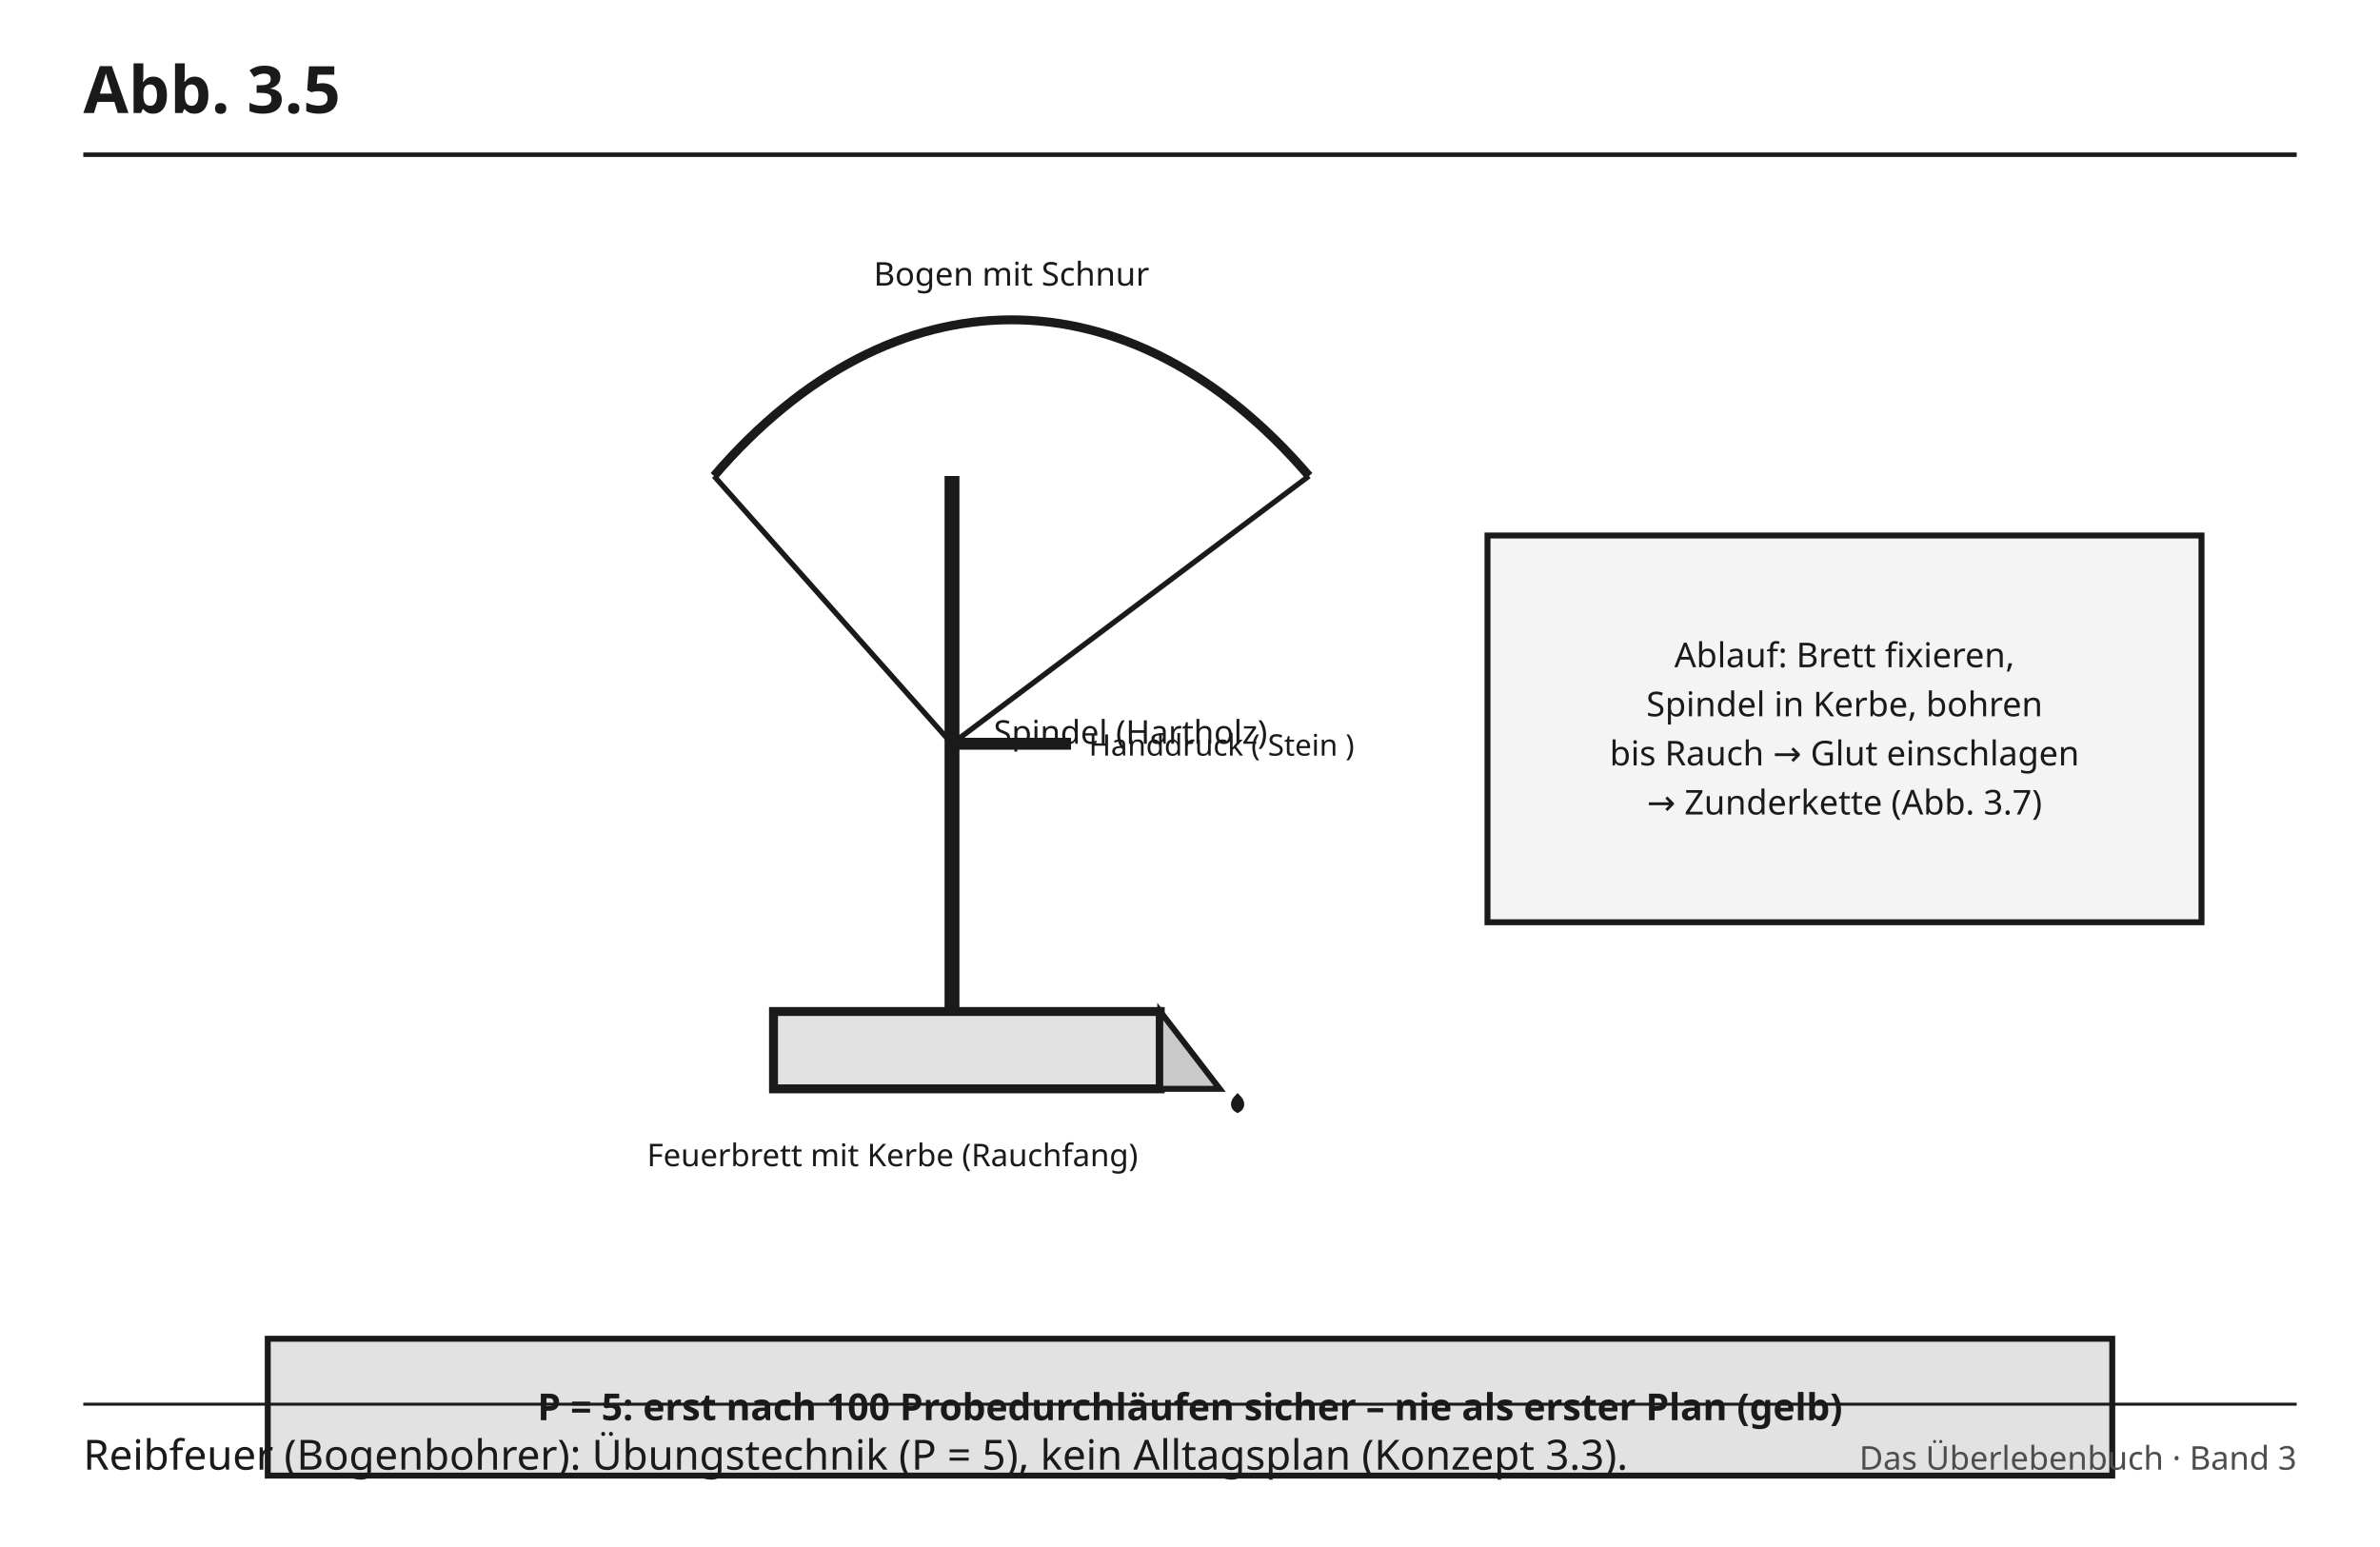
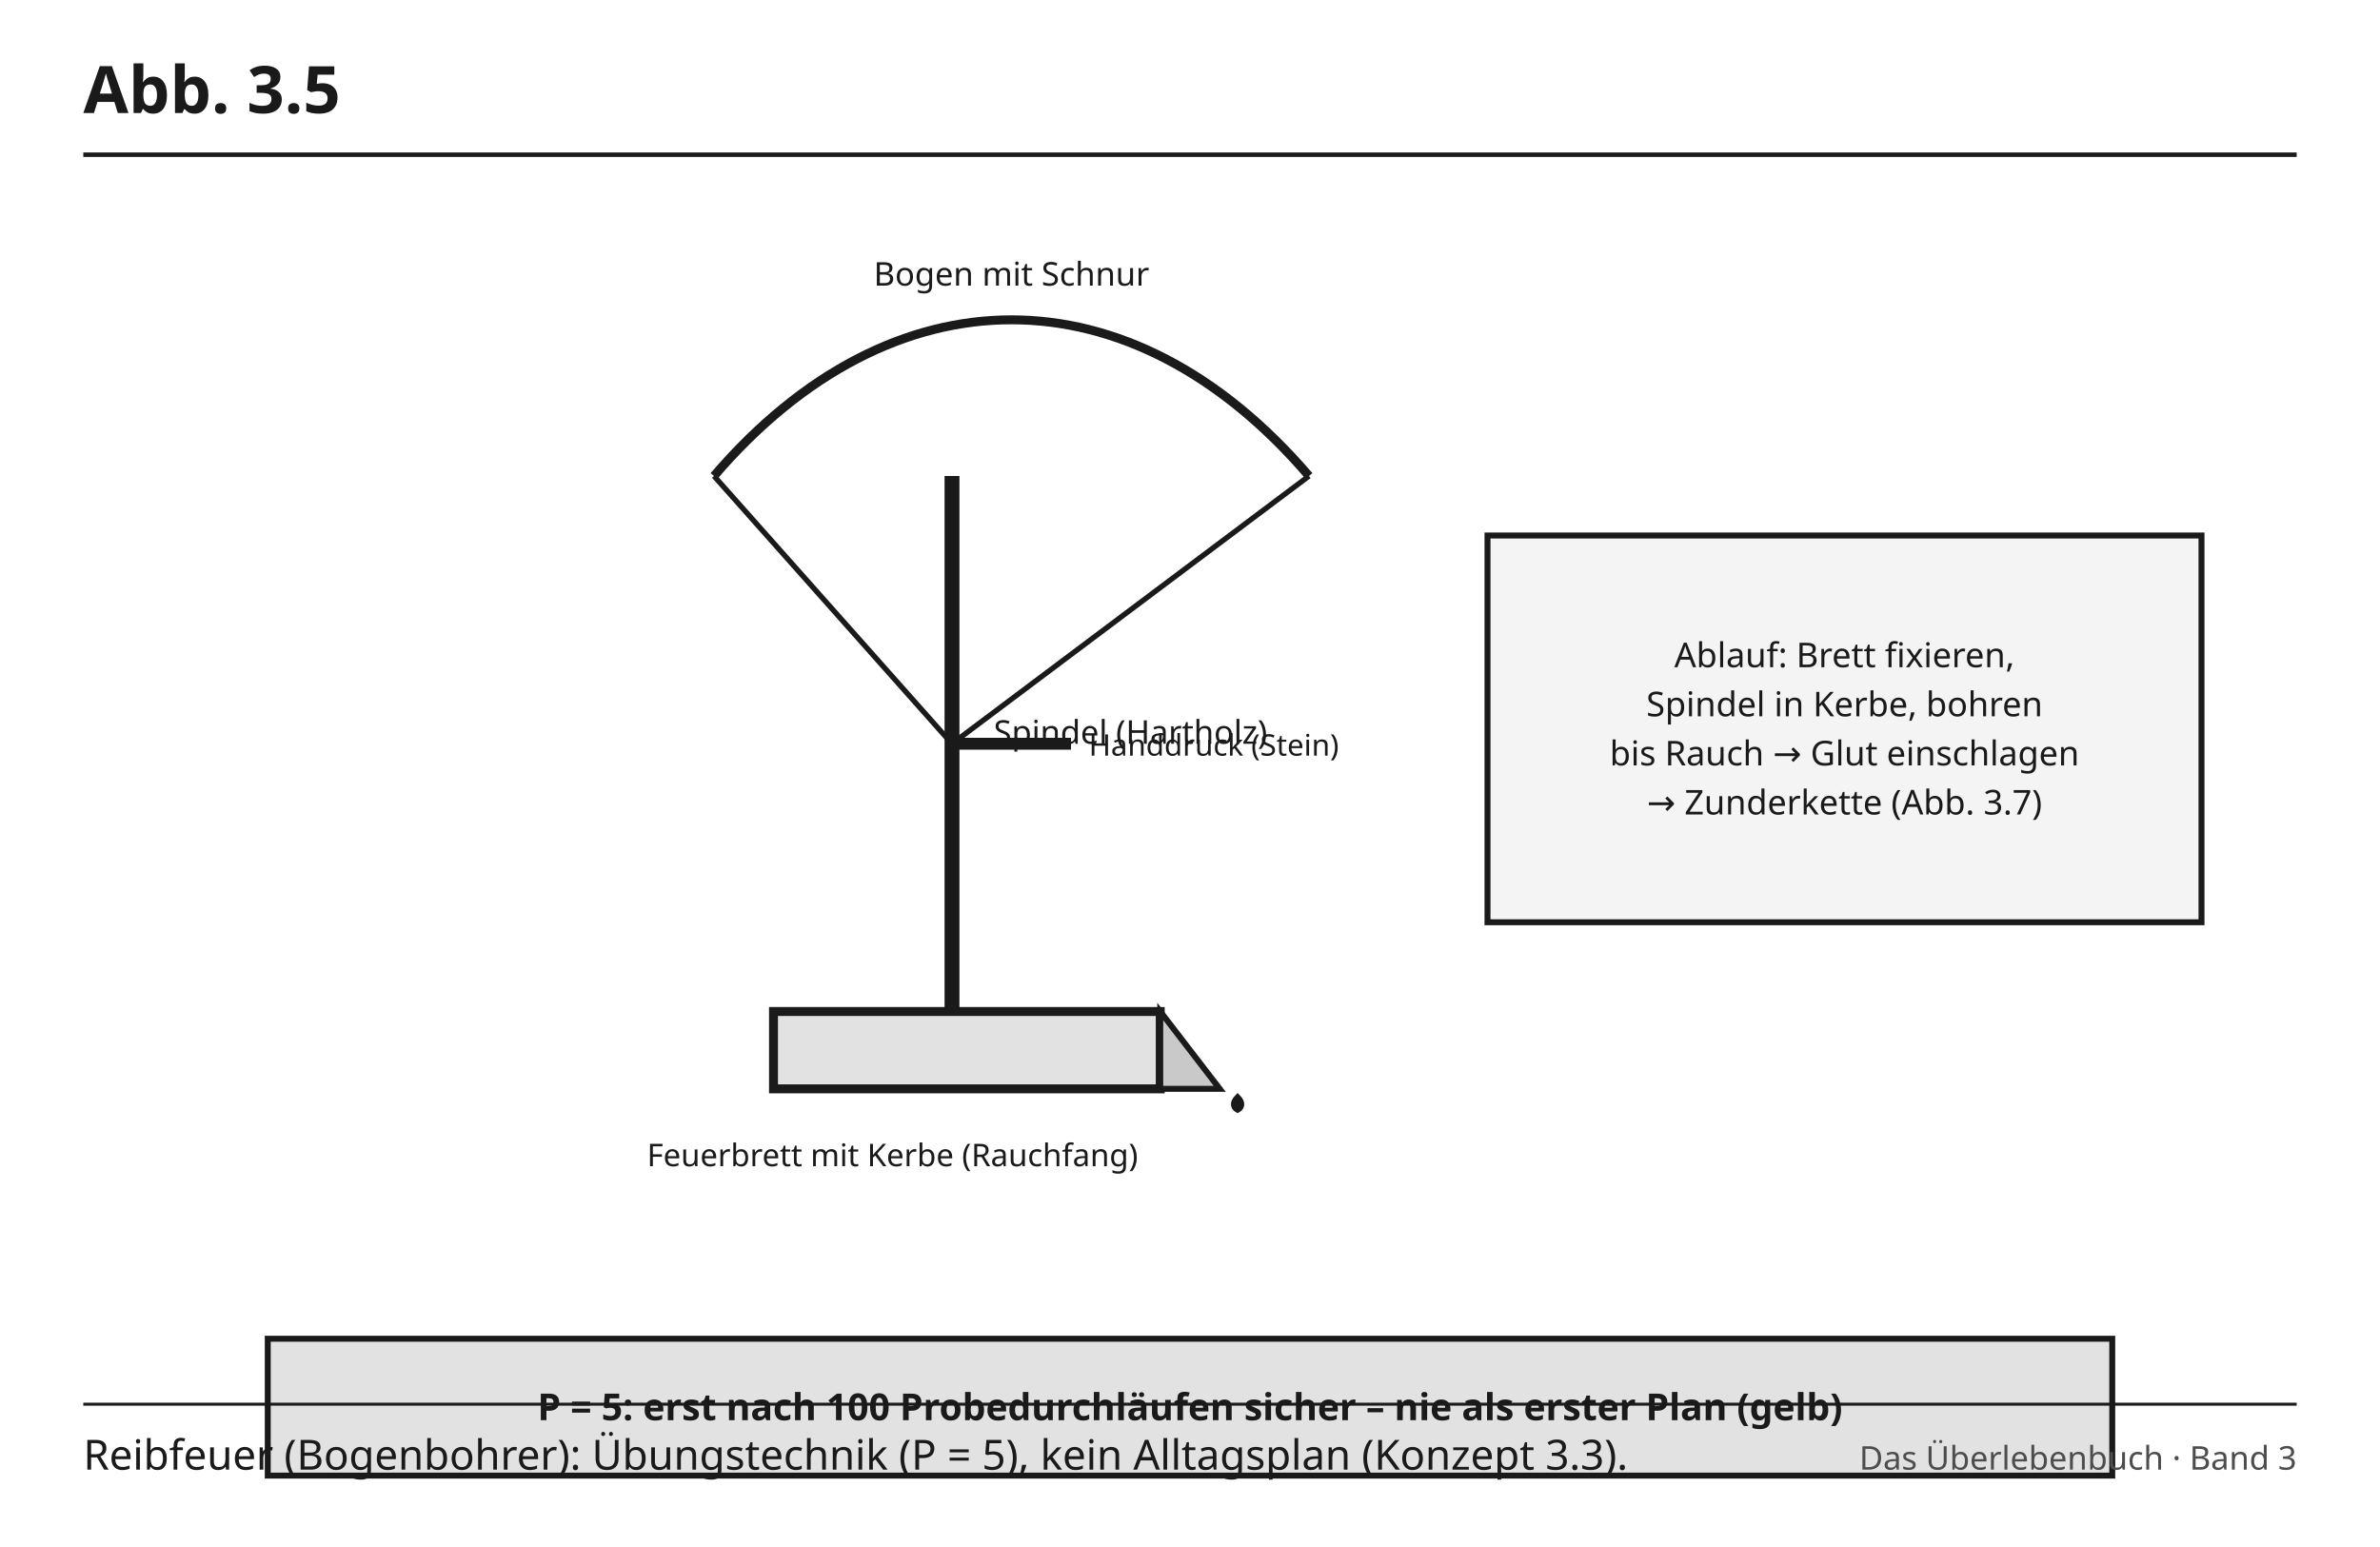
<svg xmlns="http://www.w3.org/2000/svg" viewBox="0 0 800 520" role="img" aria-label="Abb. 3.5 – Reibfeuer (Bogenbohrer): Übungstechnik (P = 5), kein Alltagsplan (Konzept 3.3).">
  <defs>
    <marker id="ah" markerWidth="10" markerHeight="8" refX="9" refY="4" orient="auto">
      <path d="M0 0 L10 4 L0 8 z" fill="#1a1a1a" />
    </marker>
    <marker id="ahs" markerWidth="10" markerHeight="8" refX="1" refY="4" orient="auto">
      <path d="M10 0 L0 4 L10 8 z" fill="#1a1a1a" />
    </marker>
    <pattern id="hatch" width="8" height="8" patternTransform="rotate(45)" patternUnits="userSpaceOnUse">
      <line x1="0" y1="0" x2="0" y2="8" stroke="#8c8c8c" stroke-width="1.6" />
    </pattern>
    <pattern id="cross" width="8" height="8" patternUnits="userSpaceOnUse">
      <path d="M0 0 L8 8 M8 0 L0 8" stroke="#bfbfbf" stroke-width="1" />
    </pattern>
    <pattern id="dots" width="7" height="7" patternUnits="userSpaceOnUse">
      <circle cx="2" cy="2" r="1.4" fill="#8c8c8c" />
    </pattern>
  </defs>
  <rect x="0" y="0" width="800" height="520" fill="#ffffff" />
  <text x="28" y="38" font-family="sans-serif" font-size="22" text-anchor="start" font-weight="bold" fill="#1a1a1a">Abb. 3.5</text>
  <line x1="28" y1="52" x2="772" y2="52" stroke="#1a1a1a" stroke-width="1.5" />
  <line x1="320" y1="160" x2="320" y2="340" stroke="#1a1a1a" stroke-width="5" />
  <text x="334" y="250" font-family="sans-serif" font-size="11" text-anchor="start" font-weight="normal" fill="#1a1a1a">Spindel (Hartholz)</text>
  <rect x="260" y="340" width="130" height="26" fill="#e2e2e2" stroke="#1a1a1a" stroke-width="3" />
  <path d="M390 340 L410 366 L390 366 Z" fill="#c9c9c9" stroke="#1a1a1a" stroke-width="2" />
  <text x="300" y="392" font-family="sans-serif" font-size="10.5" text-anchor="middle" font-weight="normal" fill="#1a1a1a">Feuerbrett mit Kerbe (Rauchfang)</text>
  <path d="M240 160 C 300 90 380 90 440 160" fill="none" stroke="#1a1a1a" stroke-width="3" />
  <line x1="240" y1="160" x2="320" y2="250" stroke="#1a1a1a" stroke-width="1.8" />
  <line x1="440" y1="160" x2="320" y2="250" stroke="#1a1a1a" stroke-width="1.8" />
  <text x="340" y="96" font-family="sans-serif" font-size="11" text-anchor="middle" font-weight="normal" fill="#1a1a1a">Bogen mit Schnur</text>
  <line x1="320" y1="250" x2="360" y2="250" stroke="#1a1a1a" stroke-width="4" />
-   <text x="366" y="254" font-family="sans-serif" font-size="10" text-anchor="start" font-weight="normal" fill="#1a1a1a">Handdruck ( Stein )</text>
+   <text x="366" y="254" font-family="sans-serif" font-size="10" text-anchor="start" font-weight="normal" fill="#1a1a1a">Handdruck (Stein)</text>
  <path d="M416 368.8 C 417.92 370.72 417.36 372.32 416 373.04 C 414.64 372.32 414.08 370.72 416 368.8 Z" fill="#c9c9c9" stroke="#1a1a1a" stroke-width="2" />
  <path d="M416 370.72 C 416.8 371.68 416.56 372.48 416 372.8 C 415.44 372.48 415.2 371.68 416 370.72 Z" fill="#f4f4f4" stroke="#1a1a1a" stroke-width="1.5" />
  <rect x="500" y="180" width="240" height="130" fill="#f4f4f4" stroke="#1a1a1a" stroke-width="2" />
  <text x="620" y="224.275" font-family="sans-serif" font-size="11.5" text-anchor="middle" font-weight="normal" fill="#1a1a1a">Ablauf: Brett fixieren,</text>
  <text x="620" y="240.775" font-family="sans-serif" font-size="11.5" text-anchor="middle" font-weight="normal" fill="#1a1a1a">Spindel in Kerbe, bohren</text>
  <text x="620" y="257.275" font-family="sans-serif" font-size="11.5" text-anchor="middle" font-weight="normal" fill="#1a1a1a">bis Rauch → Glut einschlagen</text>
  <text x="620" y="273.775" font-family="sans-serif" font-size="11.5" text-anchor="middle" font-weight="normal" fill="#1a1a1a">→ Zunderkette (Abb. 3.7)</text>
  <rect x="90" y="450" width="620" height="46" fill="#e2e2e2" stroke="#1a1a1a" stroke-width="2" />
  <text x="400" y="477.375" font-family="sans-serif" font-size="12.5" text-anchor="middle" font-weight="bold" fill="#1a1a1a">P = 5: erst nach 100 Probedurchläufen sicher – nie als erster Plan (gelb)</text>
  <line x1="28" y1="472" x2="772" y2="472" stroke="#1a1a1a" stroke-width="1" />
  <text x="28" y="494" font-family="sans-serif" font-size="14" text-anchor="start" font-weight="normal" fill="#1a1a1a">Reibfeuer (Bogenbohrer): Übungstechnik (P = 5), kein Alltagsplan (Konzept 3.3).</text>
  <text x="772" y="494" font-family="sans-serif" font-size="11" text-anchor="end" font-weight="normal" fill="#4d4d4d">Das Überlebenbuch · Band 3</text>
</svg>
